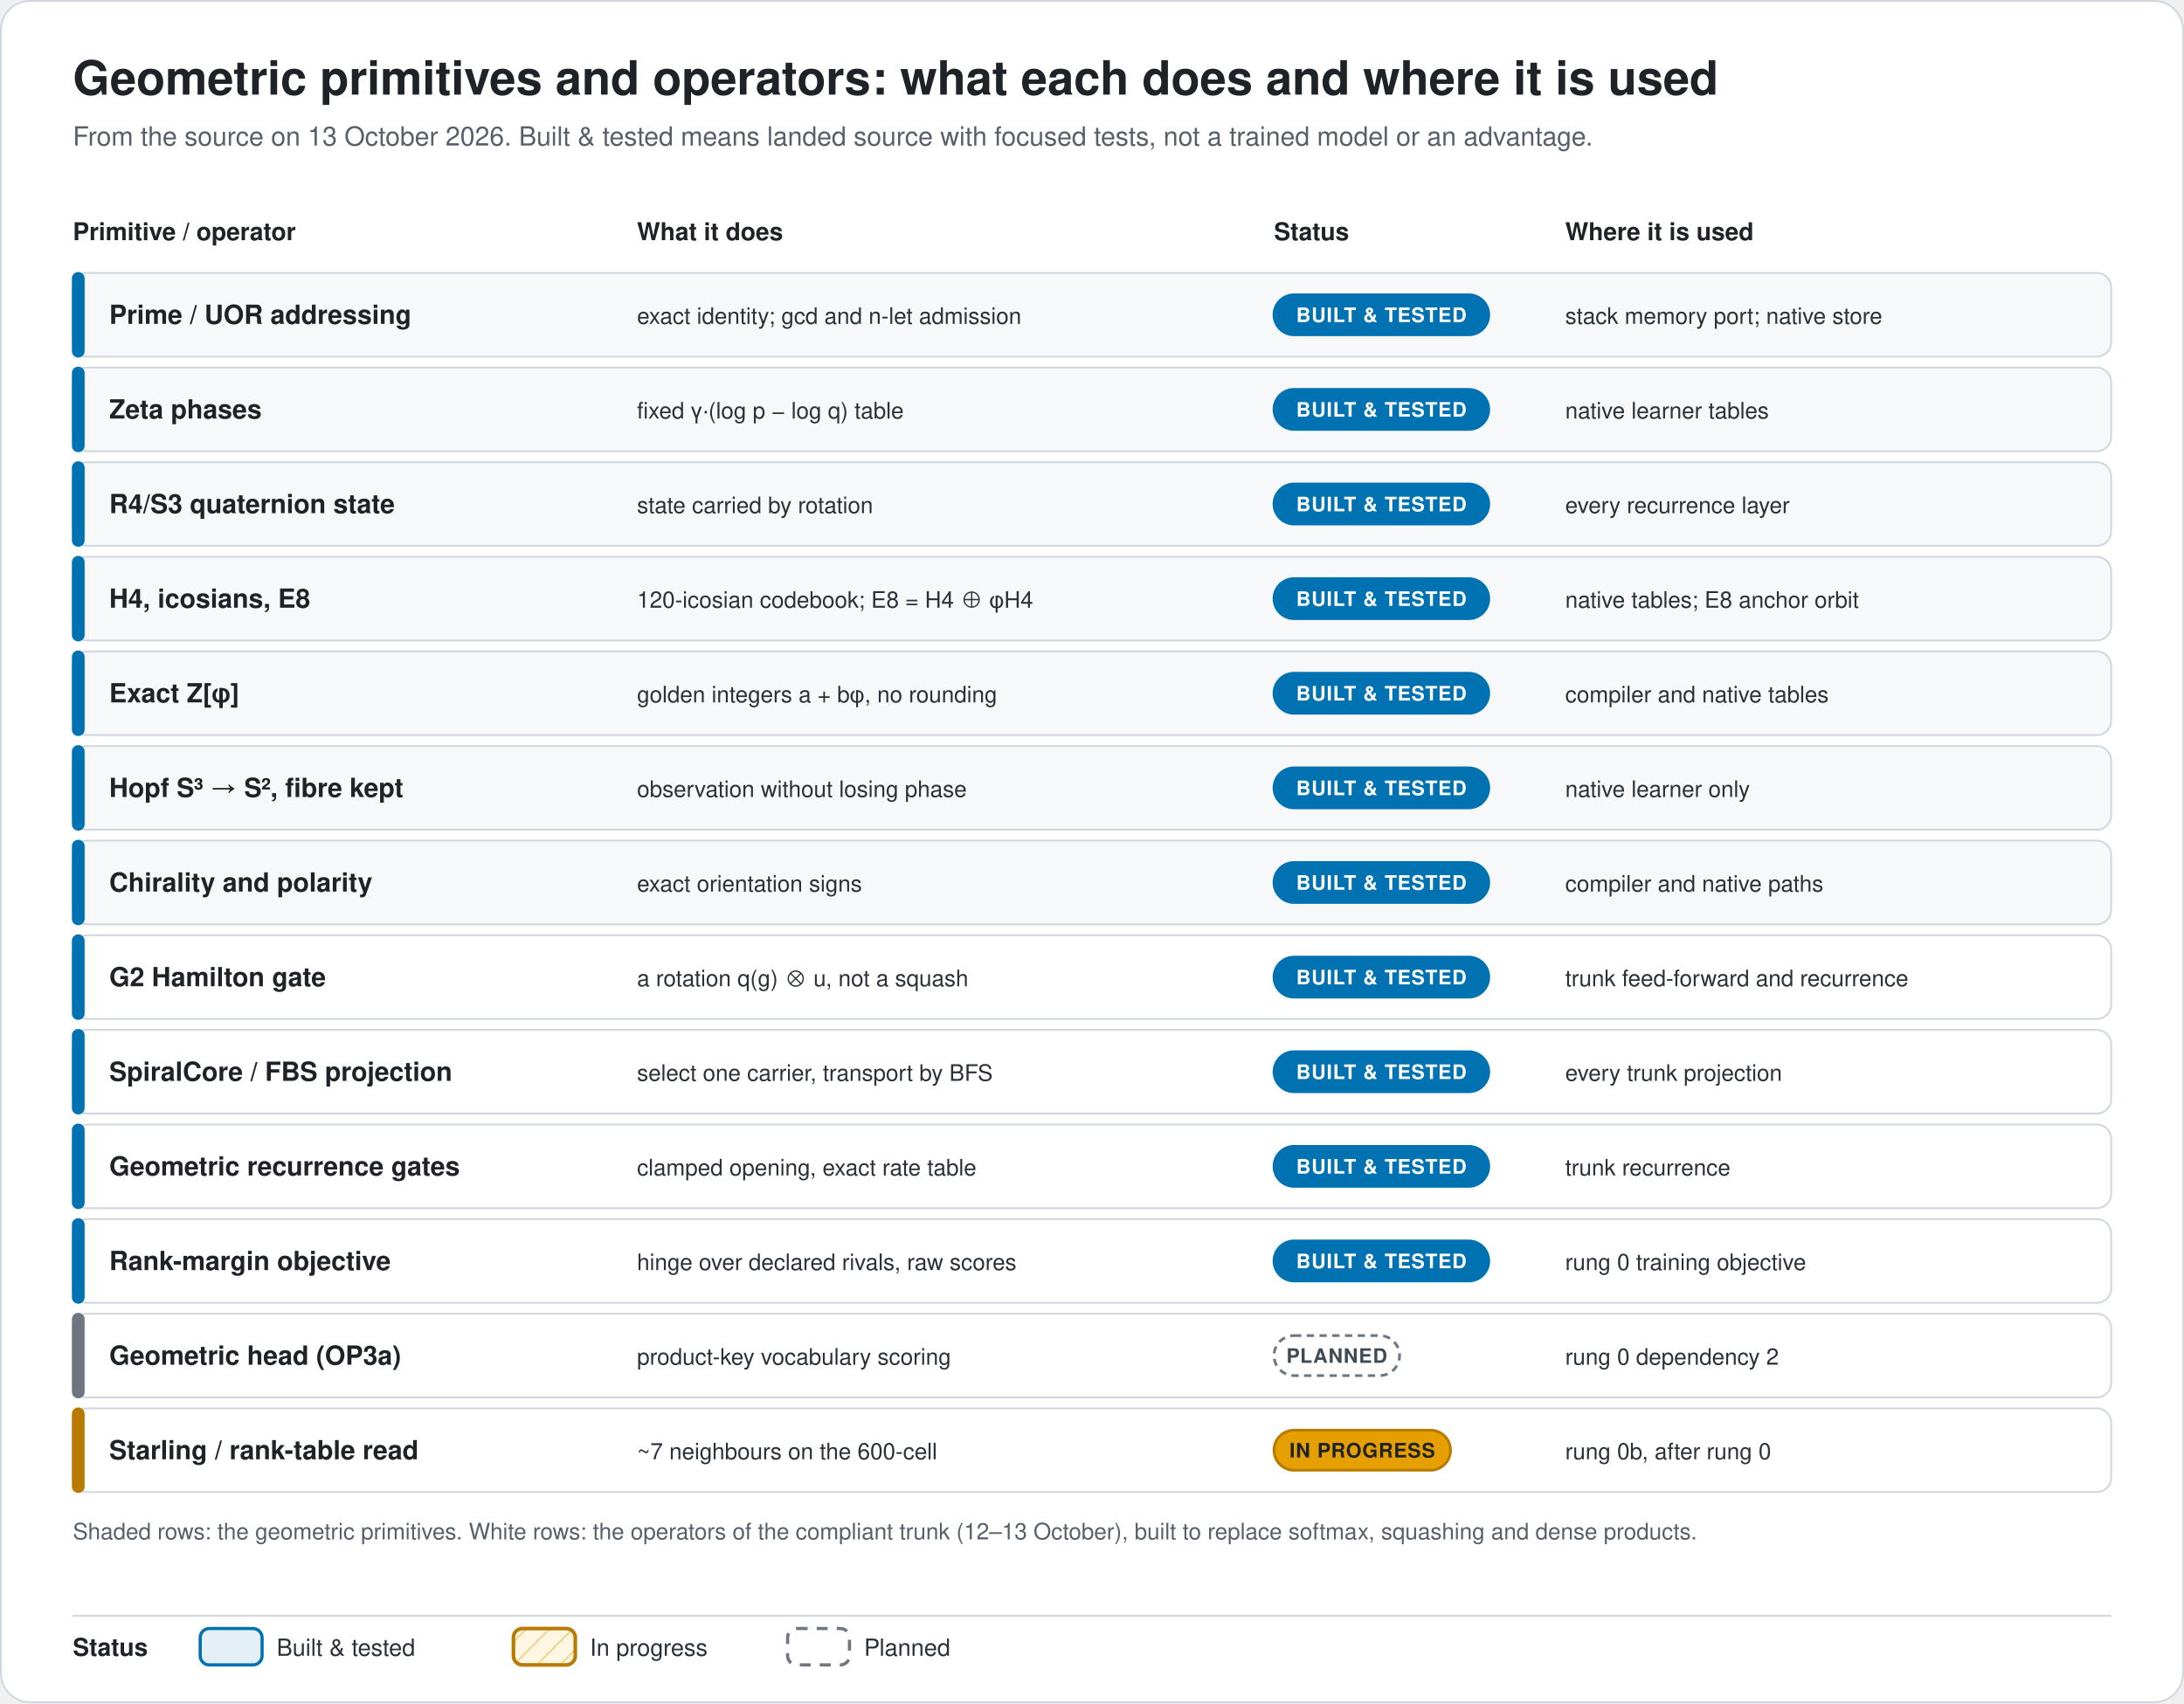
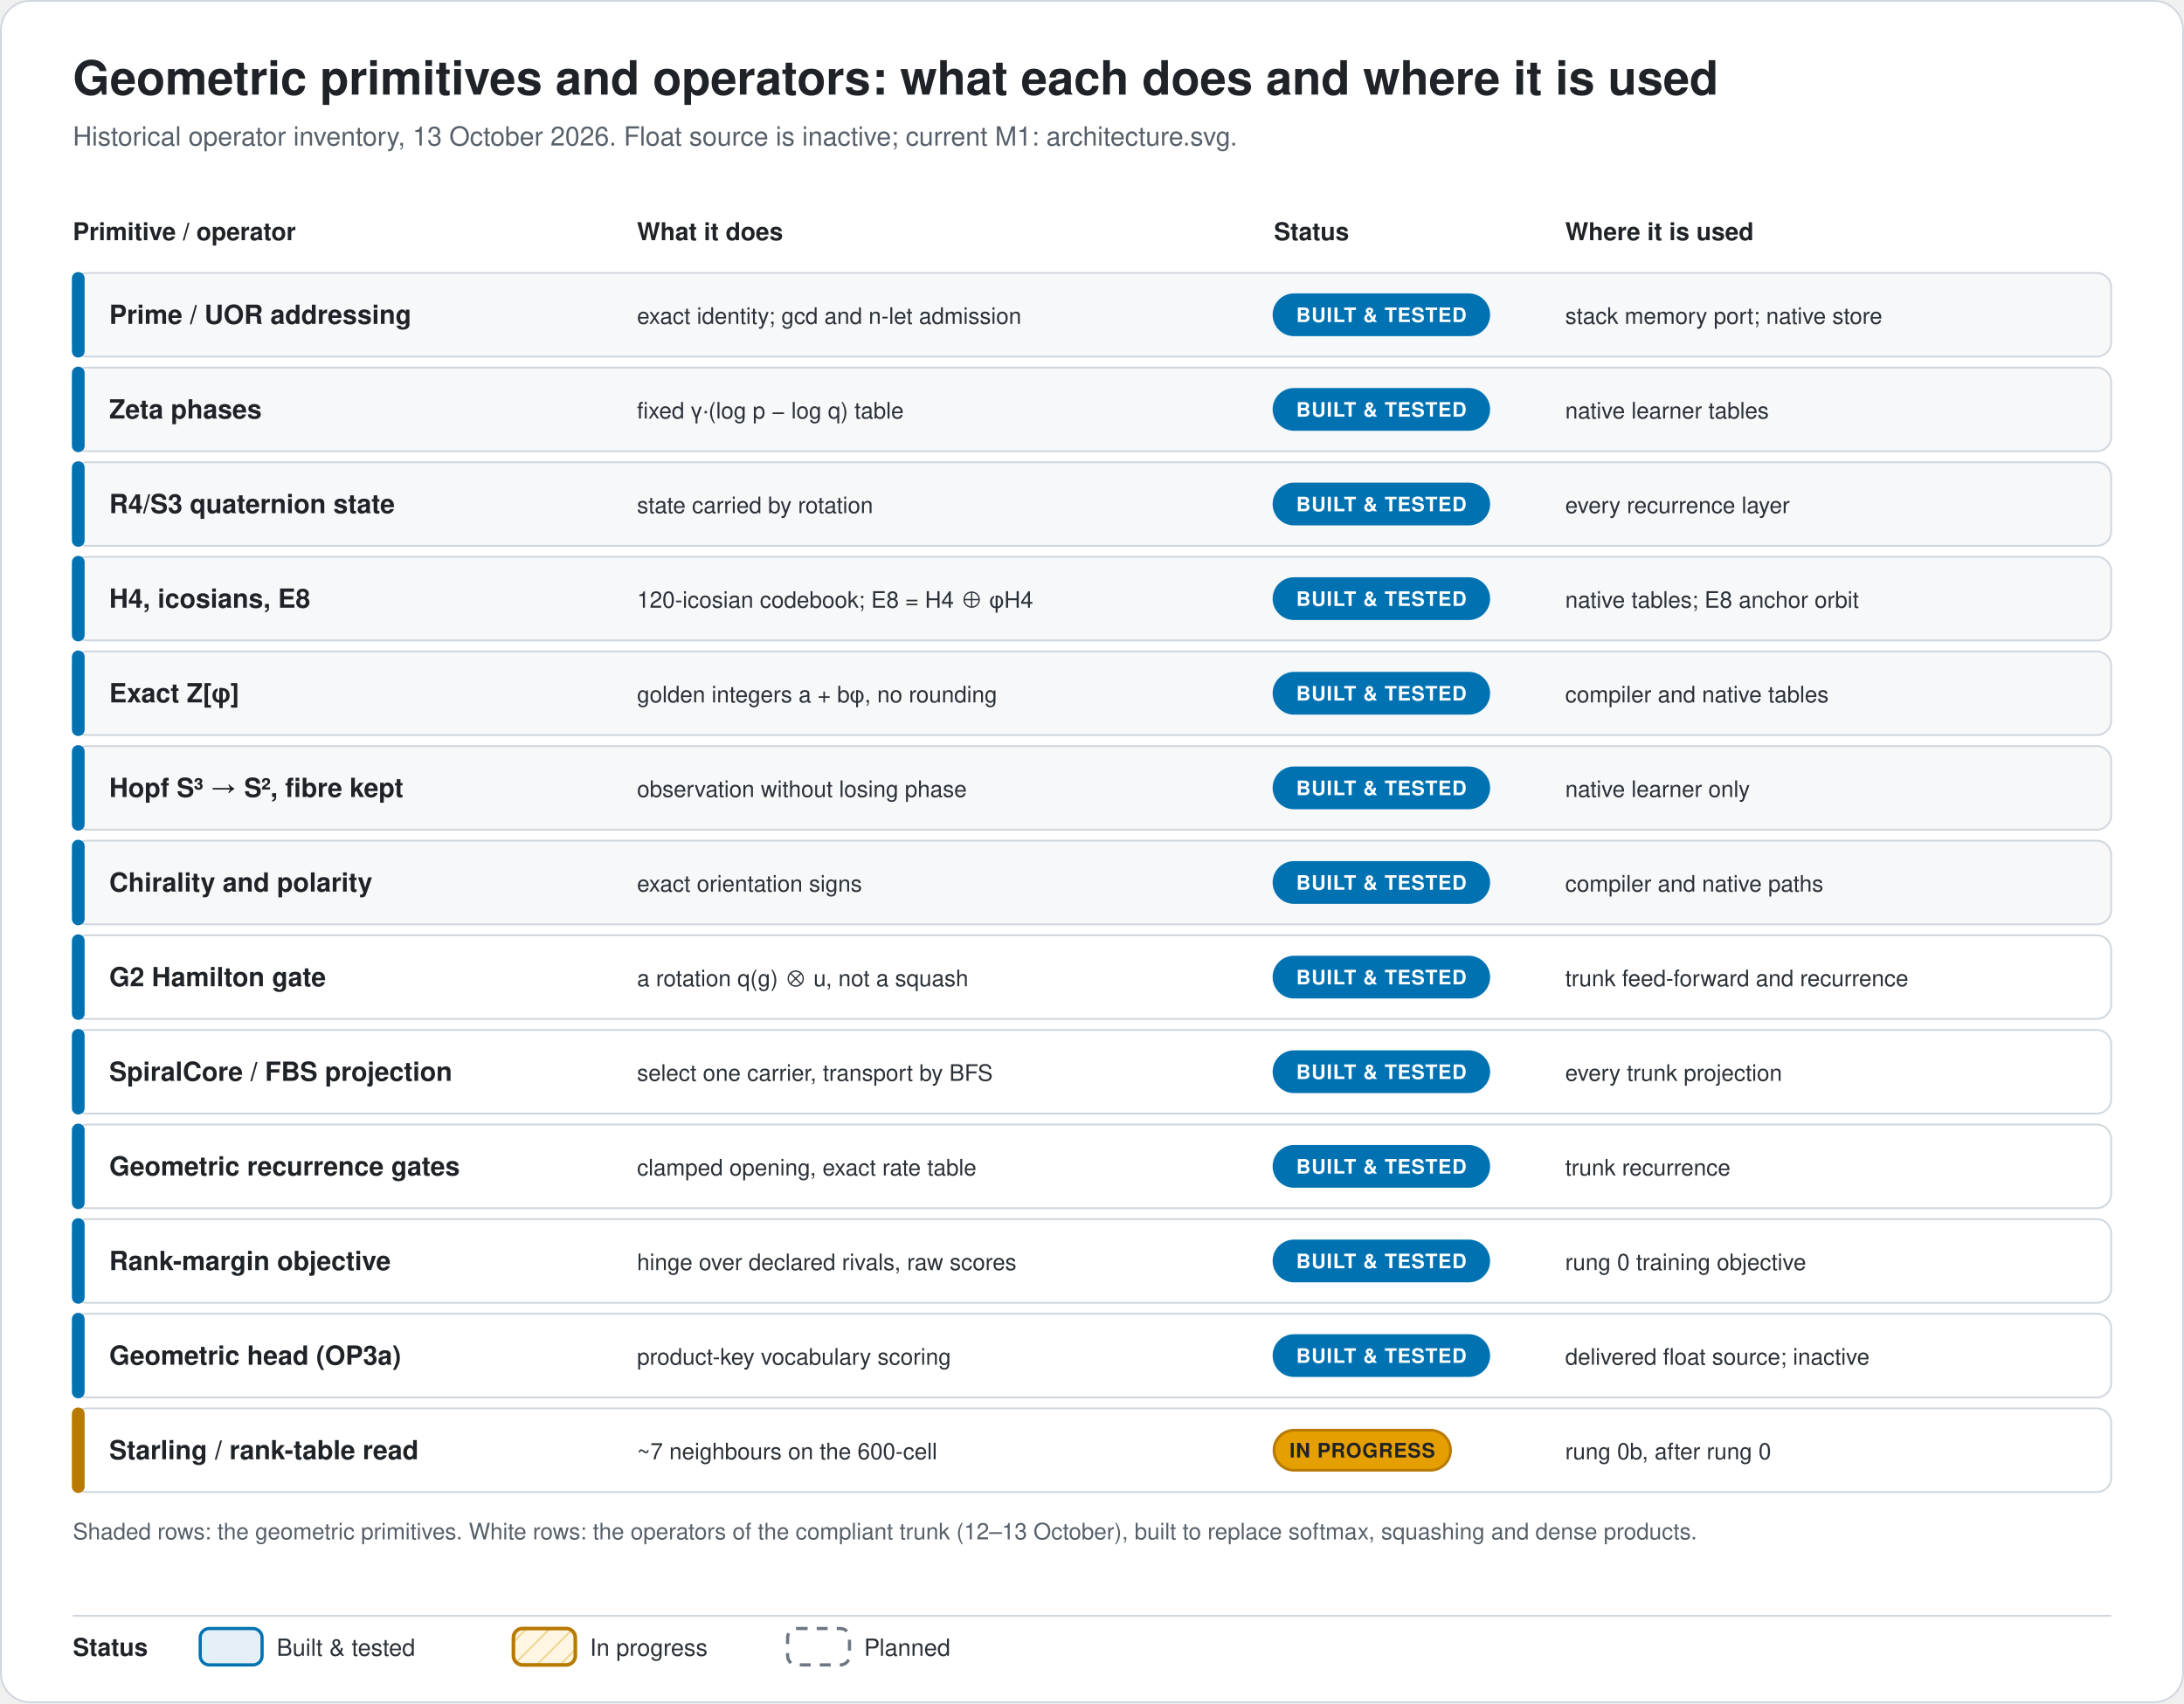
<svg xmlns="http://www.w3.org/2000/svg" viewBox="0 0 1200 936" width="1200" height="936" role="img" aria-labelledby="t d" font-family="-apple-system, BlinkMacSystemFont, 'Segoe UI', Helvetica, Arial, sans-serif">
  <defs>
    <marker id="ah" viewBox="0 0 10 10" refX="9" refY="5" markerWidth="8" markerHeight="8" orient="auto-start-reverse">
      <path d="M0,0 L10,5 L0,10 z" fill="#424A53" />
    </marker>
    <pattern id="hP" width="9" height="9" patternUnits="userSpaceOnUse" patternTransform="rotate(45)">
      <rect width="9" height="9" fill="#FFF7E3" />
      <line x1="0" y1="0" x2="0" y2="9" stroke="#F1D79A" stroke-width="2.2" />
    </pattern>
    <pattern id="hF" width="8" height="8" patternUnits="userSpaceOnUse">
      <rect width="8" height="8" fill="#F0F2F4" />
      <path d="M0,0 L8,8 M8,0 L0,8" stroke="#D3D8DD" stroke-width="1" />
    </pattern>
  </defs>
  <rect x="0.5" y="0.5" width="1199" height="935" rx="16" fill="#FFFFFF" stroke="#D0D7DE" stroke-width="1" />
  <text x="40" y="52" font-size="26" font-weight="700" fill="#1F2328" text-anchor="start">Geometric primitives and operators: what each does and where it is used</text>
-   <text x="40" y="80" font-size="14.5" font-weight="400" fill="#57606A" text-anchor="start">From the source on 13 October 2026. Built &amp; tested means landed source with focused tests, not a trained model or an advantage.</text>
+   <text x="40" y="80" font-size="14.5" font-weight="400" fill="#57606A" text-anchor="start">Historical operator inventory, 13 October 2026. Float source is inactive; current M1: architecture.svg.</text>
  <text x="40" y="132" font-size="13.5" font-weight="700" fill="#1F2328" text-anchor="start">Primitive / operator</text>
  <text x="350" y="132" font-size="13.5" font-weight="700" fill="#1F2328" text-anchor="start">What it does</text>
  <text x="700" y="132" font-size="13.5" font-weight="700" fill="#1F2328" text-anchor="start">Status</text>
  <text x="860" y="132" font-size="13.5" font-weight="700" fill="#1F2328" text-anchor="start">Where it is used</text>
  <rect x="40" y="150" width="1120" height="46" rx="8" fill="#F6F8FA" stroke="#D0D7DE" stroke-width="1" />
  <rect x="40" y="150" width="6" height="46" rx="3" fill="#0072B2" stroke="#0072B2" stroke-width="1" />
  <text x="60" y="178" font-size="14.5" font-weight="700" fill="#1F2328" text-anchor="start">Prime / UOR addressing</text>
  <text x="350" y="178" font-size="12.5" font-weight="400" fill="#2B3138" text-anchor="start">exact identity; gcd and n-let admission</text>
  <rect x="700" y="162" width="118" height="22" rx="11" fill="#0072B2" stroke="#0072B2" stroke-width="1.5" />
  <text x="759" y="177" font-size="11" font-weight="700" fill="#FFFFFF" text-anchor="middle" letter-spacing="0.4">BUILT &amp; TESTED</text>
  <text x="860" y="178" font-size="12.5" font-weight="400" fill="#2B3138" text-anchor="start">stack memory port; native store</text>
  <rect x="40" y="202" width="1120" height="46" rx="8" fill="#F6F8FA" stroke="#D0D7DE" stroke-width="1" />
  <rect x="40" y="202" width="6" height="46" rx="3" fill="#0072B2" stroke="#0072B2" stroke-width="1" />
  <text x="60" y="230" font-size="14.5" font-weight="700" fill="#1F2328" text-anchor="start">Zeta phases</text>
  <text x="350" y="230" font-size="12.5" font-weight="400" fill="#2B3138" text-anchor="start">fixed γ·(log p − log q) table</text>
  <rect x="700" y="214" width="118" height="22" rx="11" fill="#0072B2" stroke="#0072B2" stroke-width="1.5" />
  <text x="759" y="229" font-size="11" font-weight="700" fill="#FFFFFF" text-anchor="middle" letter-spacing="0.4">BUILT &amp; TESTED</text>
  <text x="860" y="230" font-size="12.5" font-weight="400" fill="#2B3138" text-anchor="start">native learner tables</text>
  <rect x="40" y="254" width="1120" height="46" rx="8" fill="#F6F8FA" stroke="#D0D7DE" stroke-width="1" />
  <rect x="40" y="254" width="6" height="46" rx="3" fill="#0072B2" stroke="#0072B2" stroke-width="1" />
  <text x="60" y="282" font-size="14.5" font-weight="700" fill="#1F2328" text-anchor="start">R4/S3 quaternion state</text>
  <text x="350" y="282" font-size="12.5" font-weight="400" fill="#2B3138" text-anchor="start">state carried by rotation</text>
  <rect x="700" y="266" width="118" height="22" rx="11" fill="#0072B2" stroke="#0072B2" stroke-width="1.5" />
  <text x="759" y="281" font-size="11" font-weight="700" fill="#FFFFFF" text-anchor="middle" letter-spacing="0.4">BUILT &amp; TESTED</text>
  <text x="860" y="282" font-size="12.5" font-weight="400" fill="#2B3138" text-anchor="start">every recurrence layer</text>
  <rect x="40" y="306" width="1120" height="46" rx="8" fill="#F6F8FA" stroke="#D0D7DE" stroke-width="1" />
  <rect x="40" y="306" width="6" height="46" rx="3" fill="#0072B2" stroke="#0072B2" stroke-width="1" />
  <text x="60" y="334" font-size="14.5" font-weight="700" fill="#1F2328" text-anchor="start">H4, icosians, E8</text>
  <text x="350" y="334" font-size="12.5" font-weight="400" fill="#2B3138" text-anchor="start">120-icosian codebook; E8 = H4 ⊕ φH4</text>
  <rect x="700" y="318" width="118" height="22" rx="11" fill="#0072B2" stroke="#0072B2" stroke-width="1.5" />
  <text x="759" y="333" font-size="11" font-weight="700" fill="#FFFFFF" text-anchor="middle" letter-spacing="0.4">BUILT &amp; TESTED</text>
  <text x="860" y="334" font-size="12.5" font-weight="400" fill="#2B3138" text-anchor="start">native tables; E8 anchor orbit</text>
  <rect x="40" y="358" width="1120" height="46" rx="8" fill="#F6F8FA" stroke="#D0D7DE" stroke-width="1" />
  <rect x="40" y="358" width="6" height="46" rx="3" fill="#0072B2" stroke="#0072B2" stroke-width="1" />
  <text x="60" y="386" font-size="14.5" font-weight="700" fill="#1F2328" text-anchor="start">Exact Z[φ]</text>
  <text x="350" y="386" font-size="12.5" font-weight="400" fill="#2B3138" text-anchor="start">golden integers a + bφ, no rounding</text>
  <rect x="700" y="370" width="118" height="22" rx="11" fill="#0072B2" stroke="#0072B2" stroke-width="1.5" />
  <text x="759" y="385" font-size="11" font-weight="700" fill="#FFFFFF" text-anchor="middle" letter-spacing="0.4">BUILT &amp; TESTED</text>
  <text x="860" y="386" font-size="12.5" font-weight="400" fill="#2B3138" text-anchor="start">compiler and native tables</text>
  <rect x="40" y="410" width="1120" height="46" rx="8" fill="#F6F8FA" stroke="#D0D7DE" stroke-width="1" />
  <rect x="40" y="410" width="6" height="46" rx="3" fill="#0072B2" stroke="#0072B2" stroke-width="1" />
  <text x="60" y="438" font-size="14.5" font-weight="700" fill="#1F2328" text-anchor="start">Hopf S³ → S², fibre kept</text>
  <text x="350" y="438" font-size="12.5" font-weight="400" fill="#2B3138" text-anchor="start">observation without losing phase</text>
  <rect x="700" y="422" width="118" height="22" rx="11" fill="#0072B2" stroke="#0072B2" stroke-width="1.5" />
  <text x="759" y="437" font-size="11" font-weight="700" fill="#FFFFFF" text-anchor="middle" letter-spacing="0.4">BUILT &amp; TESTED</text>
  <text x="860" y="438" font-size="12.5" font-weight="400" fill="#2B3138" text-anchor="start">native learner only</text>
  <rect x="40" y="462" width="1120" height="46" rx="8" fill="#F6F8FA" stroke="#D0D7DE" stroke-width="1" />
  <rect x="40" y="462" width="6" height="46" rx="3" fill="#0072B2" stroke="#0072B2" stroke-width="1" />
  <text x="60" y="490" font-size="14.5" font-weight="700" fill="#1F2328" text-anchor="start">Chirality and polarity</text>
  <text x="350" y="490" font-size="12.5" font-weight="400" fill="#2B3138" text-anchor="start">exact orientation signs</text>
  <rect x="700" y="474" width="118" height="22" rx="11" fill="#0072B2" stroke="#0072B2" stroke-width="1.5" />
  <text x="759" y="489" font-size="11" font-weight="700" fill="#FFFFFF" text-anchor="middle" letter-spacing="0.4">BUILT &amp; TESTED</text>
  <text x="860" y="490" font-size="12.5" font-weight="400" fill="#2B3138" text-anchor="start">compiler and native paths</text>
  <rect x="40" y="514" width="1120" height="46" rx="8" fill="#FFFFFF" stroke="#D0D7DE" stroke-width="1" />
  <rect x="40" y="514" width="6" height="46" rx="3" fill="#0072B2" stroke="#0072B2" stroke-width="1" />
  <text x="60" y="542" font-size="14.5" font-weight="700" fill="#1F2328" text-anchor="start">G2 Hamilton gate</text>
  <text x="350" y="542" font-size="12.5" font-weight="400" fill="#2B3138" text-anchor="start">a rotation q(g) ⊗ u, not a squash</text>
  <rect x="700" y="526" width="118" height="22" rx="11" fill="#0072B2" stroke="#0072B2" stroke-width="1.5" />
  <text x="759" y="541" font-size="11" font-weight="700" fill="#FFFFFF" text-anchor="middle" letter-spacing="0.4">BUILT &amp; TESTED</text>
  <text x="860" y="542" font-size="12.5" font-weight="400" fill="#2B3138" text-anchor="start">trunk feed-forward and recurrence</text>
  <rect x="40" y="566" width="1120" height="46" rx="8" fill="#FFFFFF" stroke="#D0D7DE" stroke-width="1" />
  <rect x="40" y="566" width="6" height="46" rx="3" fill="#0072B2" stroke="#0072B2" stroke-width="1" />
  <text x="60" y="594" font-size="14.5" font-weight="700" fill="#1F2328" text-anchor="start">SpiralCore / FBS projection</text>
  <text x="350" y="594" font-size="12.5" font-weight="400" fill="#2B3138" text-anchor="start">select one carrier, transport by BFS</text>
  <rect x="700" y="578" width="118" height="22" rx="11" fill="#0072B2" stroke="#0072B2" stroke-width="1.5" />
  <text x="759" y="593" font-size="11" font-weight="700" fill="#FFFFFF" text-anchor="middle" letter-spacing="0.4">BUILT &amp; TESTED</text>
  <text x="860" y="594" font-size="12.5" font-weight="400" fill="#2B3138" text-anchor="start">every trunk projection</text>
  <rect x="40" y="618" width="1120" height="46" rx="8" fill="#FFFFFF" stroke="#D0D7DE" stroke-width="1" />
  <rect x="40" y="618" width="6" height="46" rx="3" fill="#0072B2" stroke="#0072B2" stroke-width="1" />
  <text x="60" y="646" font-size="14.5" font-weight="700" fill="#1F2328" text-anchor="start">Geometric recurrence gates</text>
  <text x="350" y="646" font-size="12.5" font-weight="400" fill="#2B3138" text-anchor="start">clamped opening, exact rate table</text>
  <rect x="700" y="630" width="118" height="22" rx="11" fill="#0072B2" stroke="#0072B2" stroke-width="1.5" />
  <text x="759" y="645" font-size="11" font-weight="700" fill="#FFFFFF" text-anchor="middle" letter-spacing="0.4">BUILT &amp; TESTED</text>
  <text x="860" y="646" font-size="12.5" font-weight="400" fill="#2B3138" text-anchor="start">trunk recurrence</text>
  <rect x="40" y="670" width="1120" height="46" rx="8" fill="#FFFFFF" stroke="#D0D7DE" stroke-width="1" />
  <rect x="40" y="670" width="6" height="46" rx="3" fill="#0072B2" stroke="#0072B2" stroke-width="1" />
  <text x="60" y="698" font-size="14.5" font-weight="700" fill="#1F2328" text-anchor="start">Rank-margin objective</text>
  <text x="350" y="698" font-size="12.5" font-weight="400" fill="#2B3138" text-anchor="start">hinge over declared rivals, raw scores</text>
  <rect x="700" y="682" width="118" height="22" rx="11" fill="#0072B2" stroke="#0072B2" stroke-width="1.5" />
  <text x="759" y="697" font-size="11" font-weight="700" fill="#FFFFFF" text-anchor="middle" letter-spacing="0.4">BUILT &amp; TESTED</text>
  <text x="860" y="698" font-size="12.5" font-weight="400" fill="#2B3138" text-anchor="start">rung 0 training objective</text>
  <rect x="40" y="722" width="1120" height="46" rx="8" fill="#FFFFFF" stroke="#D0D7DE" stroke-width="1" />
-   <rect x="40" y="722" width="6" height="46" rx="3" fill="#6E7781" stroke="#6E7781" stroke-width="1" />
+   <rect x="40" y="722" width="6" height="46" rx="3" fill="#0072B2" stroke="#0072B2" stroke-width="1" />
  <text x="60" y="750" font-size="14.5" font-weight="700" fill="#1F2328" text-anchor="start">Geometric head (OP3a)</text>
  <text x="350" y="750" font-size="12.5" font-weight="400" fill="#2B3138" text-anchor="start">product-key vocabulary scoring</text>
-   <rect x="700" y="734" width="69" height="22" rx="11" fill="#FFFFFF" stroke="#6E7781" stroke-width="1.5" stroke-dasharray="4 3" />
-   <text x="734.5" y="749" font-size="11" font-weight="700" fill="#424A53" text-anchor="middle" letter-spacing="0.4">PLANNED</text>
-   <text x="860" y="750" font-size="12.5" font-weight="400" fill="#2B3138" text-anchor="start">rung 0 dependency 2</text>
+   <rect x="700" y="734" width="118" height="22" rx="11" fill="#0072B2" stroke="#0072B2" stroke-width="1.5" />
+   <text x="759" y="749" font-size="11" font-weight="700" fill="#FFFFFF" text-anchor="middle" letter-spacing="0.4">BUILT &amp; TESTED</text>
+   <text x="860" y="750" font-size="12.5" font-weight="400" fill="#2B3138" text-anchor="start">delivered float source; inactive</text>
  <rect x="40" y="774" width="1120" height="46" rx="8" fill="#FFFFFF" stroke="#D0D7DE" stroke-width="1" />
  <rect x="40" y="774" width="6" height="46" rx="3" fill="#B87A00" stroke="#B87A00" stroke-width="1" />
  <text x="60" y="802" font-size="14.5" font-weight="700" fill="#1F2328" text-anchor="start">Starling / rank-table read</text>
  <text x="350" y="802" font-size="12.5" font-weight="400" fill="#2B3138" text-anchor="start">~7 neighbours on the 600-cell</text>
  <rect x="700" y="786" width="97" height="22" rx="11" fill="#E69F00" stroke="#B87A00" stroke-width="1.5" />
  <text x="748.5" y="801" font-size="11" font-weight="700" fill="#1F2328" text-anchor="middle" letter-spacing="0.4">IN PROGRESS</text>
  <text x="860" y="802" font-size="12.5" font-weight="400" fill="#2B3138" text-anchor="start">rung 0b, after rung 0</text>
  <text x="40" y="846" font-size="12.5" font-weight="400" fill="#57606A" text-anchor="start">Shaded rows: the geometric primitives. White rows: the operators of the compliant trunk (12–13 October), built to replace softmax, squashing and dense products.</text>
  <path d="M40,888 L1160,888" fill="none" stroke="#D0D7DE" stroke-width="1" />
  <text x="40" y="910" font-size="13.5" font-weight="700" fill="#1F2328" text-anchor="start">Status</text>
  <rect x="110" y="895" width="34" height="20" rx="5" fill="#E4EFF8" stroke="#0072B2" stroke-width="1.75" />
  <text x="152" y="910" font-size="13" font-weight="400" fill="#2B3138" text-anchor="start">Built &amp; tested</text>
  <rect x="282.1" y="895" width="34" height="20" rx="5" fill="url(#hP)" stroke="#B87A00" stroke-width="2" />
  <text x="324.1" y="910" font-size="13" font-weight="400" fill="#2B3138" text-anchor="start">In progress</text>
  <rect x="432.75" y="895" width="34" height="20" rx="5" fill="#FFFFFF" stroke="#6E7781" stroke-width="1.75" stroke-dasharray="6 5" />
  <text x="474.75" y="910" font-size="13" font-weight="400" fill="#2B3138" text-anchor="start">Planned</text>
</svg>
